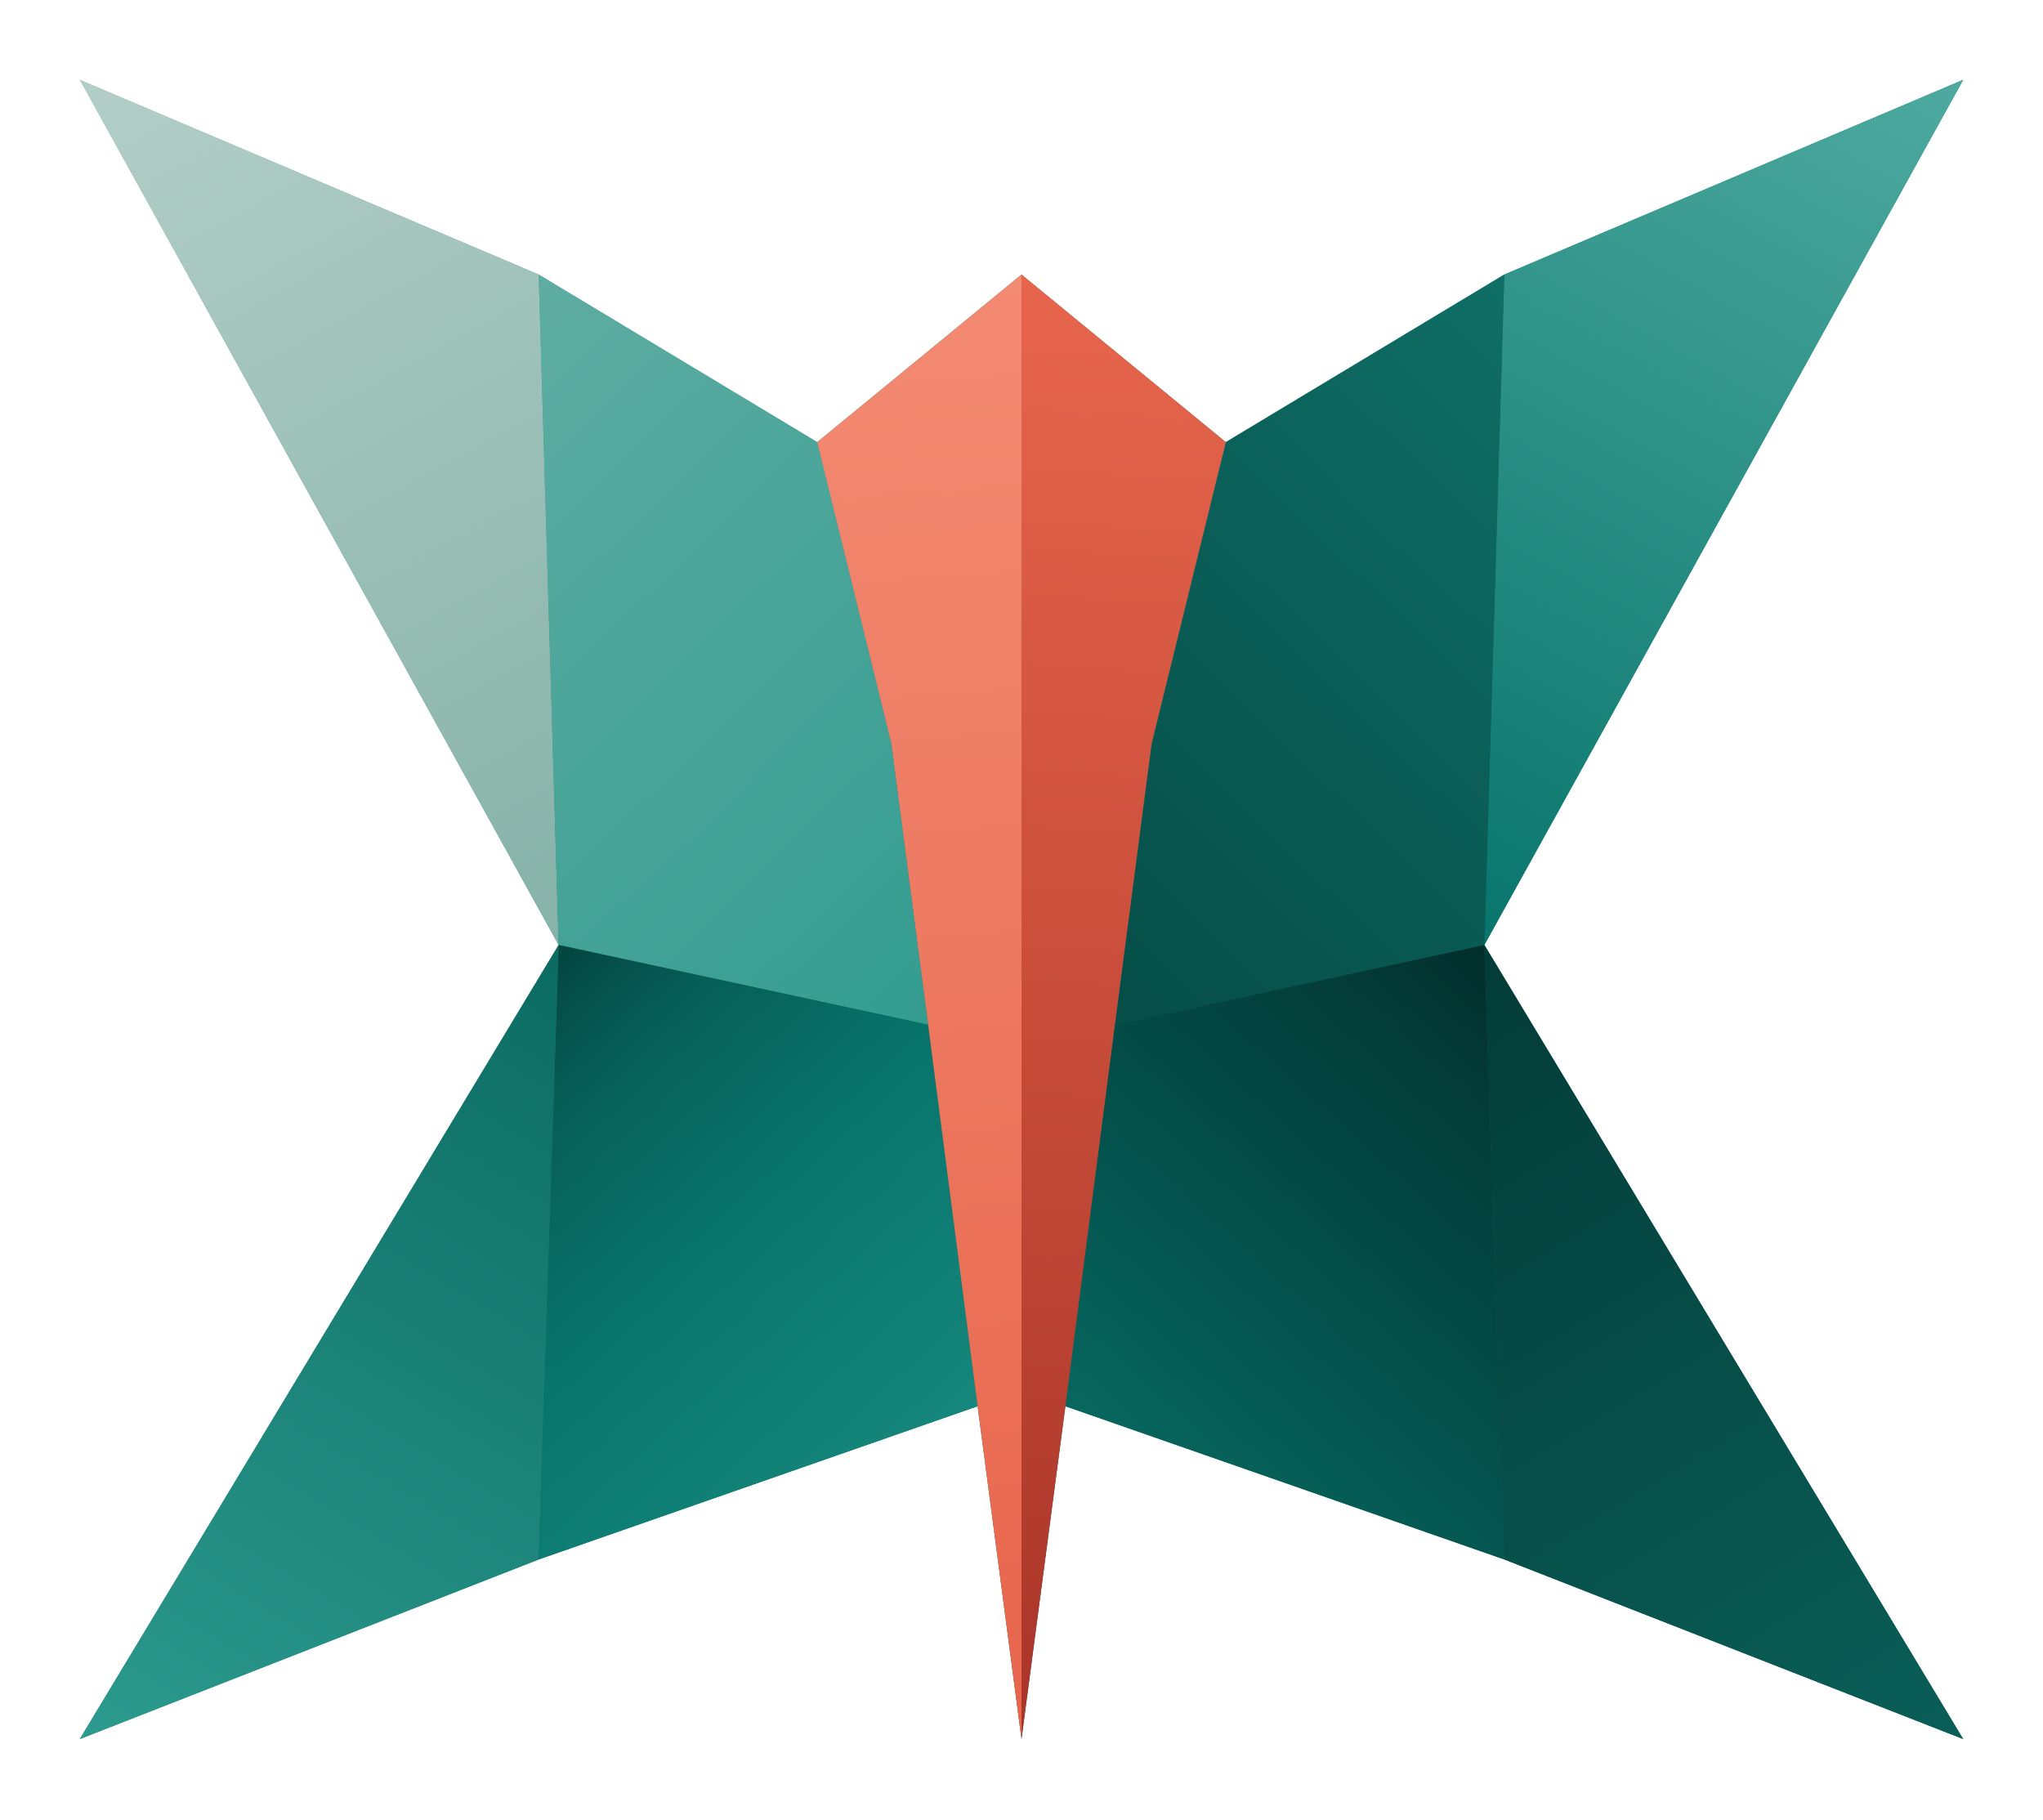
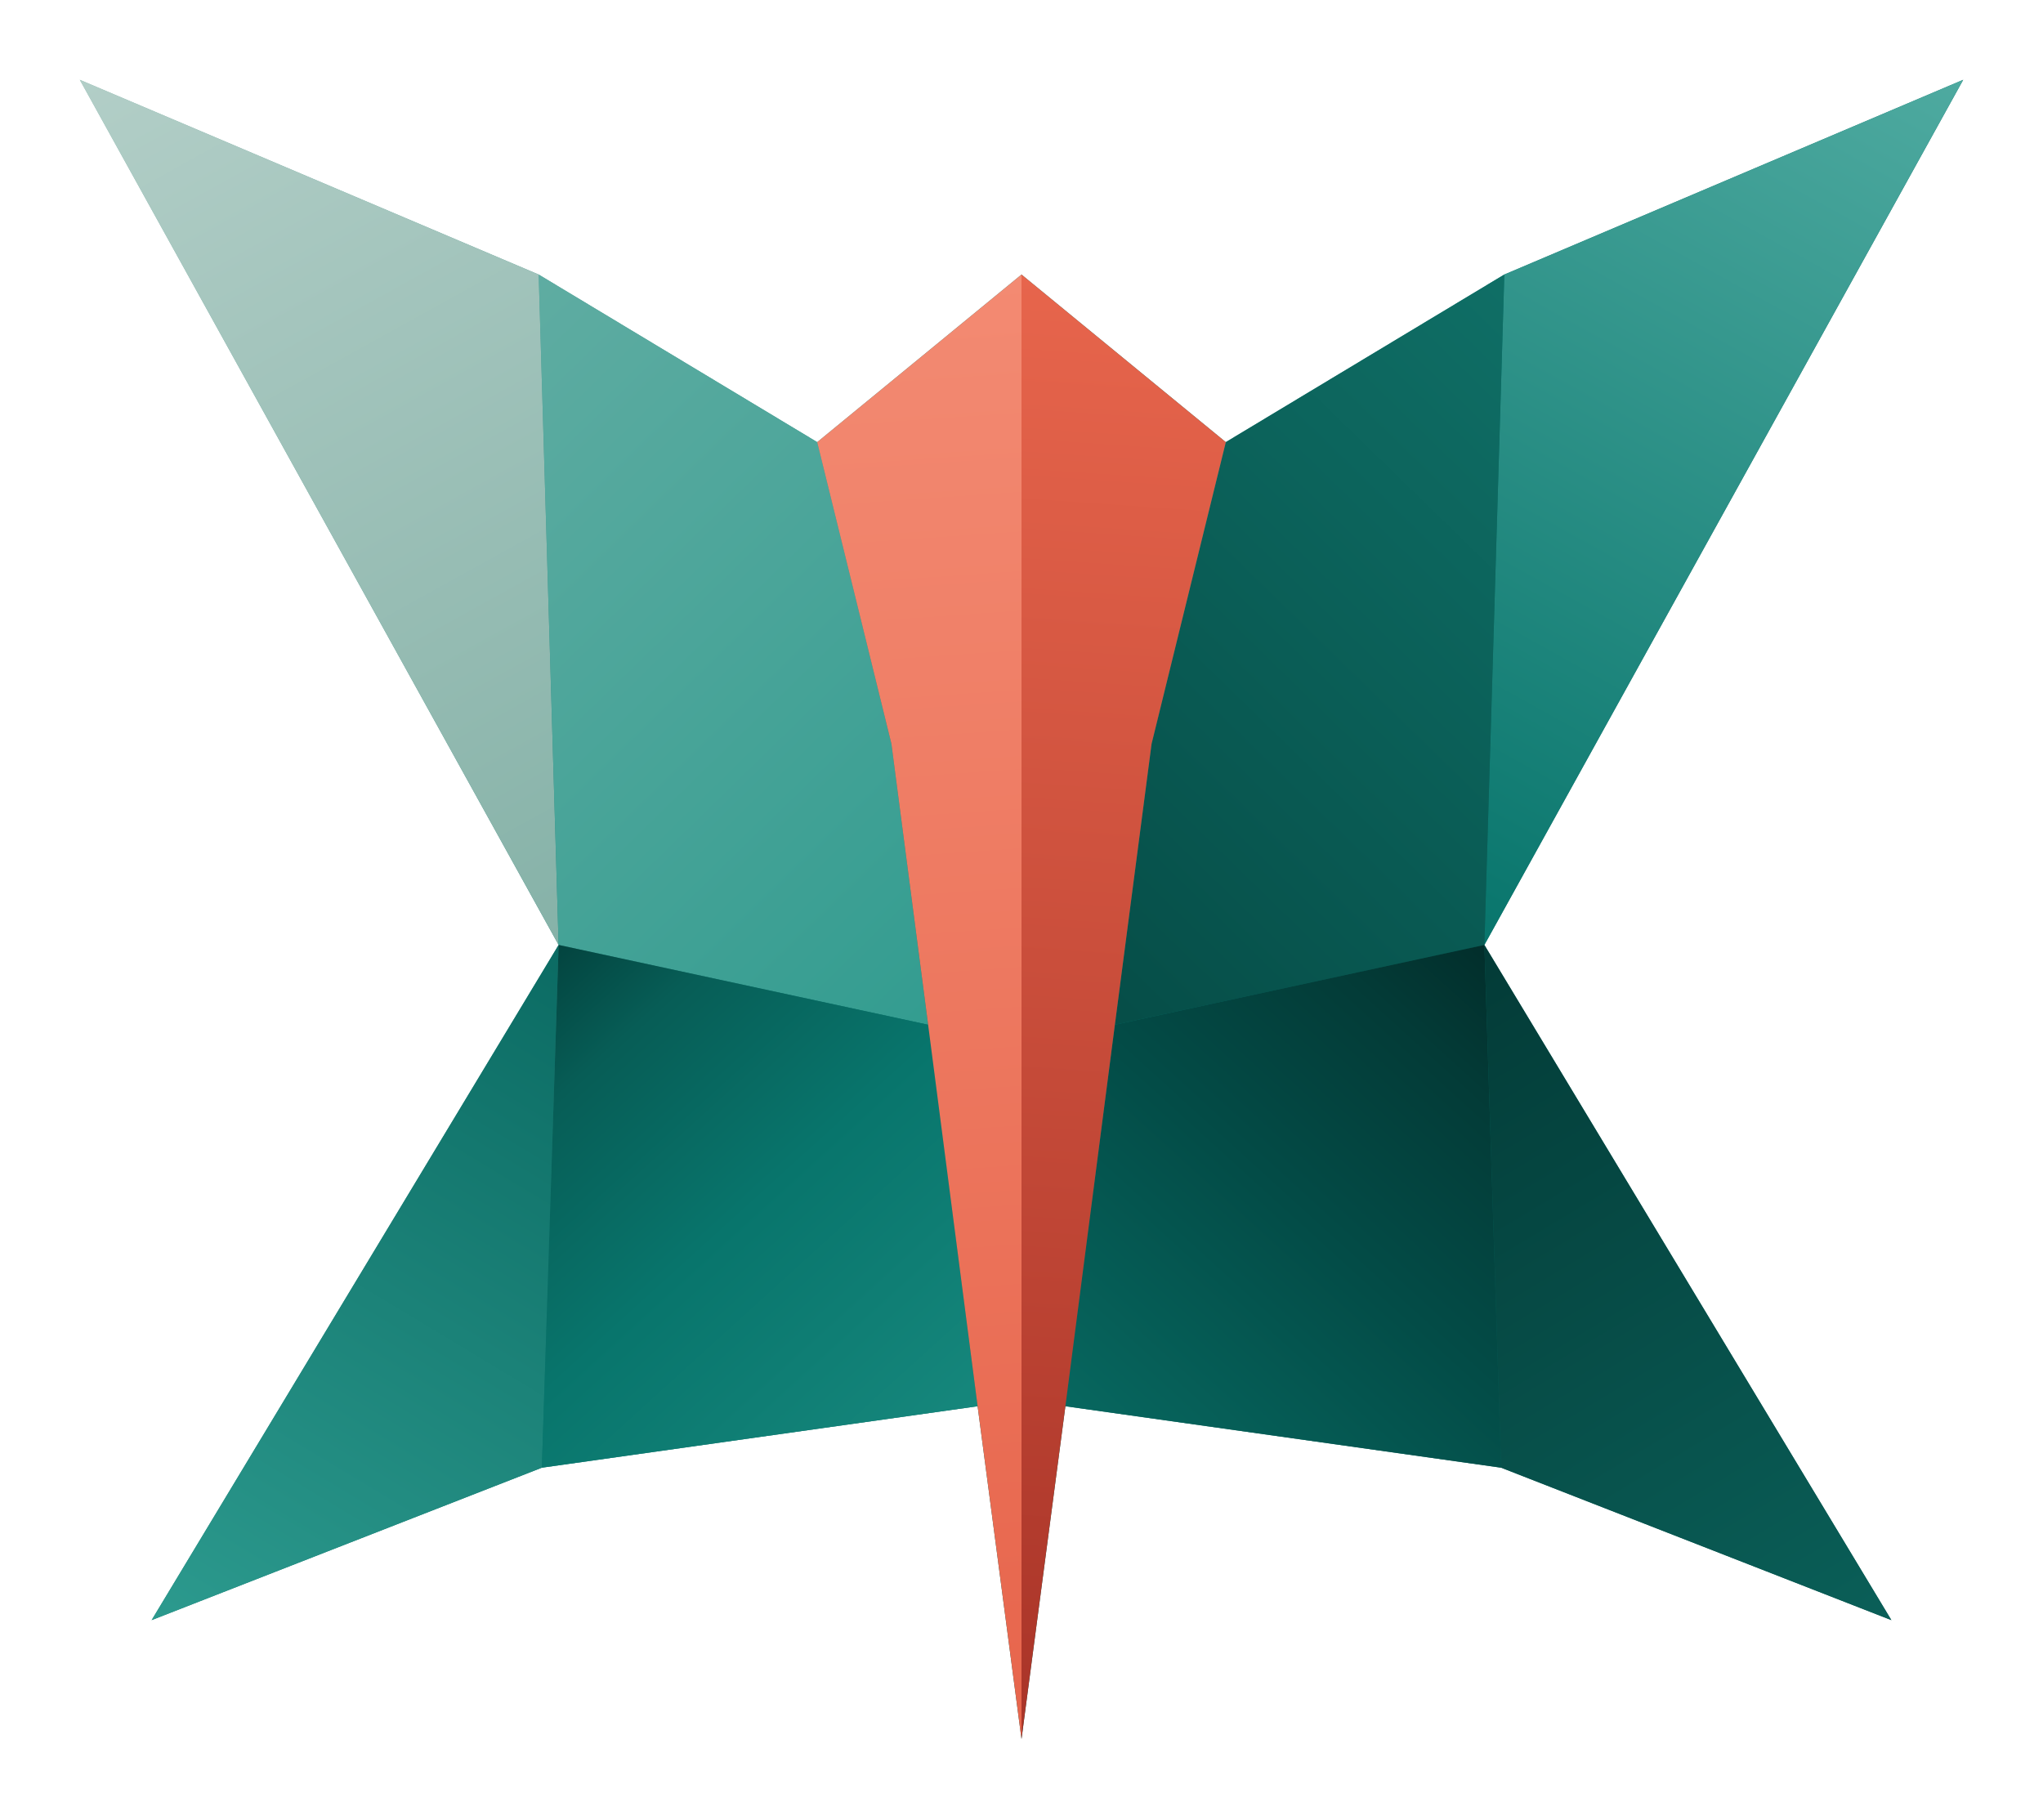
<svg xmlns="http://www.w3.org/2000/svg" viewBox="0 0 256 228" role="img" aria-labelledby="title description">
  <defs>
    <clipPath id="silhouette">
-       <path d="M10 10 L67.5 34.4 L102.4 55.4 L128 34.4 L153.6 55.4 L188.5 34.4 L246 10 L186 118.4 L246 217.9 L188.5 195.4 L133.5 176.2 L128 217.9 L122.5 176.2 L67.5 195.4 L10 217.9 L70 118.4 Z" />
+       <path d="M10 10 L67.5 34.4 L102.4 55.4 L128 34.4 L153.6 55.4 L188.5 34.4 L246 10 L186 118.4 L237 203.0 L188.1 183.9 L133.5 176.2 L128 217.9 L122.5 176.2 L67.9 183.9 L19 203.0 L70 118.4 Z" />
    </clipPath>
    <linearGradient id="silhouette-base" x1="-10.6" y1="7.5" x2="266.6" y2="236.8" gradientUnits="userSpaceOnUse">
      <stop stop-color="#98beb6" />
      <stop offset=".48" stop-color="#08756c" />
      <stop offset="1" stop-color="#03443f" />
    </linearGradient>
    <linearGradient id="upper-left-outer" x1="10.0" y1="10.0" x2="70.0" y2="118.4" gradientUnits="userSpaceOnUse">
      <stop stop-color="#b2cec7" />
      <stop offset="1" stop-color="#86b2a8" />
    </linearGradient>
    <linearGradient id="upper-left" x1="-15.6" y1="10.0" x2="128.0" y2="157.4" gradientUnits="userSpaceOnUse">
      <stop stop-color="#7fb8af" />
      <stop offset="1" stop-color="#27988b" />
    </linearGradient>
    <linearGradient id="upper-right-outer" x1="246.0" y1="10.0" x2="186.0" y2="118.4" gradientUnits="userSpaceOnUse">
      <stop stop-color="#4eaaa0" />
      <stop offset="1" stop-color="#08756c" />
    </linearGradient>
    <linearGradient id="upper-right" x1="271.6" y1="10.0" x2="128.0" y2="157.4" gradientUnits="userSpaceOnUse">
      <stop stop-color="#16877c" />
      <stop offset="1" stop-color="#03443f" />
    </linearGradient>
-     <linearGradient id="lower-left-outer" x1="70.0" y1="118.4" x2="10.0" y2="217.9" gradientUnits="userSpaceOnUse">
+     <linearGradient id="lower-left-outer" x1="70.0" y1="118.4" x2="19.0" y2="203.0" gradientUnits="userSpaceOnUse">
      <stop stop-color="#0b6b63" />
      <stop offset="1" stop-color="#2c9a8e" />
    </linearGradient>
    <linearGradient id="lower-left" x1="70.0" y1="118.4" x2="122.5" y2="176.2" gradientUnits="userSpaceOnUse">
      <stop stop-color="#03443f" />
      <stop offset=".18" stop-color="#075d56" />
      <stop offset=".52" stop-color="#08756c" />
      <stop offset="1" stop-color="#16877c" />
    </linearGradient>
-     <linearGradient id="lower-right-outer" x1="186.0" y1="118.4" x2="246.0" y2="217.9" gradientUnits="userSpaceOnUse">
+     <linearGradient id="lower-right-outer" x1="186.0" y1="118.4" x2="237.0" y2="203.0" gradientUnits="userSpaceOnUse">
      <stop stop-color="#033b37" />
      <stop offset="1" stop-color="#0a5f58" />
    </linearGradient>
    <linearGradient id="lower-right" x1="186.0" y1="118.4" x2="133.5" y2="176.2" gradientUnits="userSpaceOnUse">
      <stop stop-color="#022e2b" />
      <stop offset=".18" stop-color="#033b37" />
      <stop offset=".52" stop-color="#034c47" />
      <stop offset="1" stop-color="#07675f" />
    </linearGradient>
    <linearGradient id="center-left" x1="115.4" y1="35.2" x2="128.0" y2="217.9" gradientUnits="userSpaceOnUse">
      <stop stop-color="#f38a72" />
      <stop offset="1" stop-color="#e7654c" />
    </linearGradient>
    <linearGradient id="center-right" x1="140.6" y1="35.2" x2="128.0" y2="217.9" gradientUnits="userSpaceOnUse">
      <stop stop-color="#e7654c" />
      <stop offset="1" stop-color="#a93428" />
    </linearGradient>
  </defs>
-   <path d="M10 10 L67.5 34.4 L102.4 55.4 L128 34.4 L153.6 55.4 L188.5 34.4 L246 10 L186 118.4 L246 217.9 L188.5 195.4 L133.5 176.2 L128 217.9 L122.5 176.2 L67.5 195.4 L10 217.9 L70 118.4 Z" fill="url(#silhouette-base)" />
+   <path d="M10 10 L67.5 34.4 L102.4 55.4 L128 34.4 L153.6 55.4 L188.5 34.4 L246 10 L186 118.4 L237 203.0 L188.1 183.9 L133.5 176.2 L128 217.9 L122.5 176.2 L67.9 183.9 L19 203.0 L70 118.4 Z" fill="url(#silhouette-base)" />
  <g clip-path="url(#silhouette)">
    <path d="M10 10 L67.5 34.4 L70 118.4 Z" fill="url(#upper-left-outer)" />
    <path d="M67.5 34.4 L102.4 55.4 L111.7 93.2 L116.3 128.4 L70 118.4 Z" fill="url(#upper-left)" />
    <path d="M246 10 L188.5 34.4 L186 118.4 Z" fill="url(#upper-right-outer)" />
    <path d="M188.5 34.4 L153.6 55.4 L144.3 93.2 L139.7 128.4 L186 118.4 Z" fill="url(#upper-right)" />
-     <path d="M70 118.4 L67.5 195.4 L10 217.9 Z" fill="url(#lower-left-outer)" />
-     <path d="M70 118.4 L116.3 128.4 L122.5 176.2 L67.5 195.4 Z" fill="url(#lower-left)" />
-     <path d="M186 118.4 L188.5 195.4 L246 217.9 Z" fill="url(#lower-right-outer)" />
-     <path d="M186 118.4 L139.7 128.4 L133.5 176.2 L188.5 195.4 Z" fill="url(#lower-right)" />
+     <path d="M70 118.4 L67.9 183.9 L19 203.0 Z" fill="url(#lower-left-outer)" />
+     <path d="M70 118.4 L116.3 128.4 L122.5 176.2 L67.9 183.9 Z" fill="url(#lower-left)" />
+     <path d="M186 118.4 L188.1 183.9 L237 203.0 Z" fill="url(#lower-right-outer)" />
+     <path d="M186 118.4 L139.7 128.4 L133.5 176.2 L188.1 183.9 Z" fill="url(#lower-right)" />
    <path d="M128 34.4 L102.4 55.4 L111.7 93.2 L116.3 128.4 L122.5 176.2 L128 217.9 Z" fill="url(#center-left)" />
    <path d="M128 34.4 L153.6 55.4 L144.3 93.2 L139.7 128.4 L133.5 176.2 L128 217.9 Z" fill="url(#center-right)" />
  </g>
</svg>
